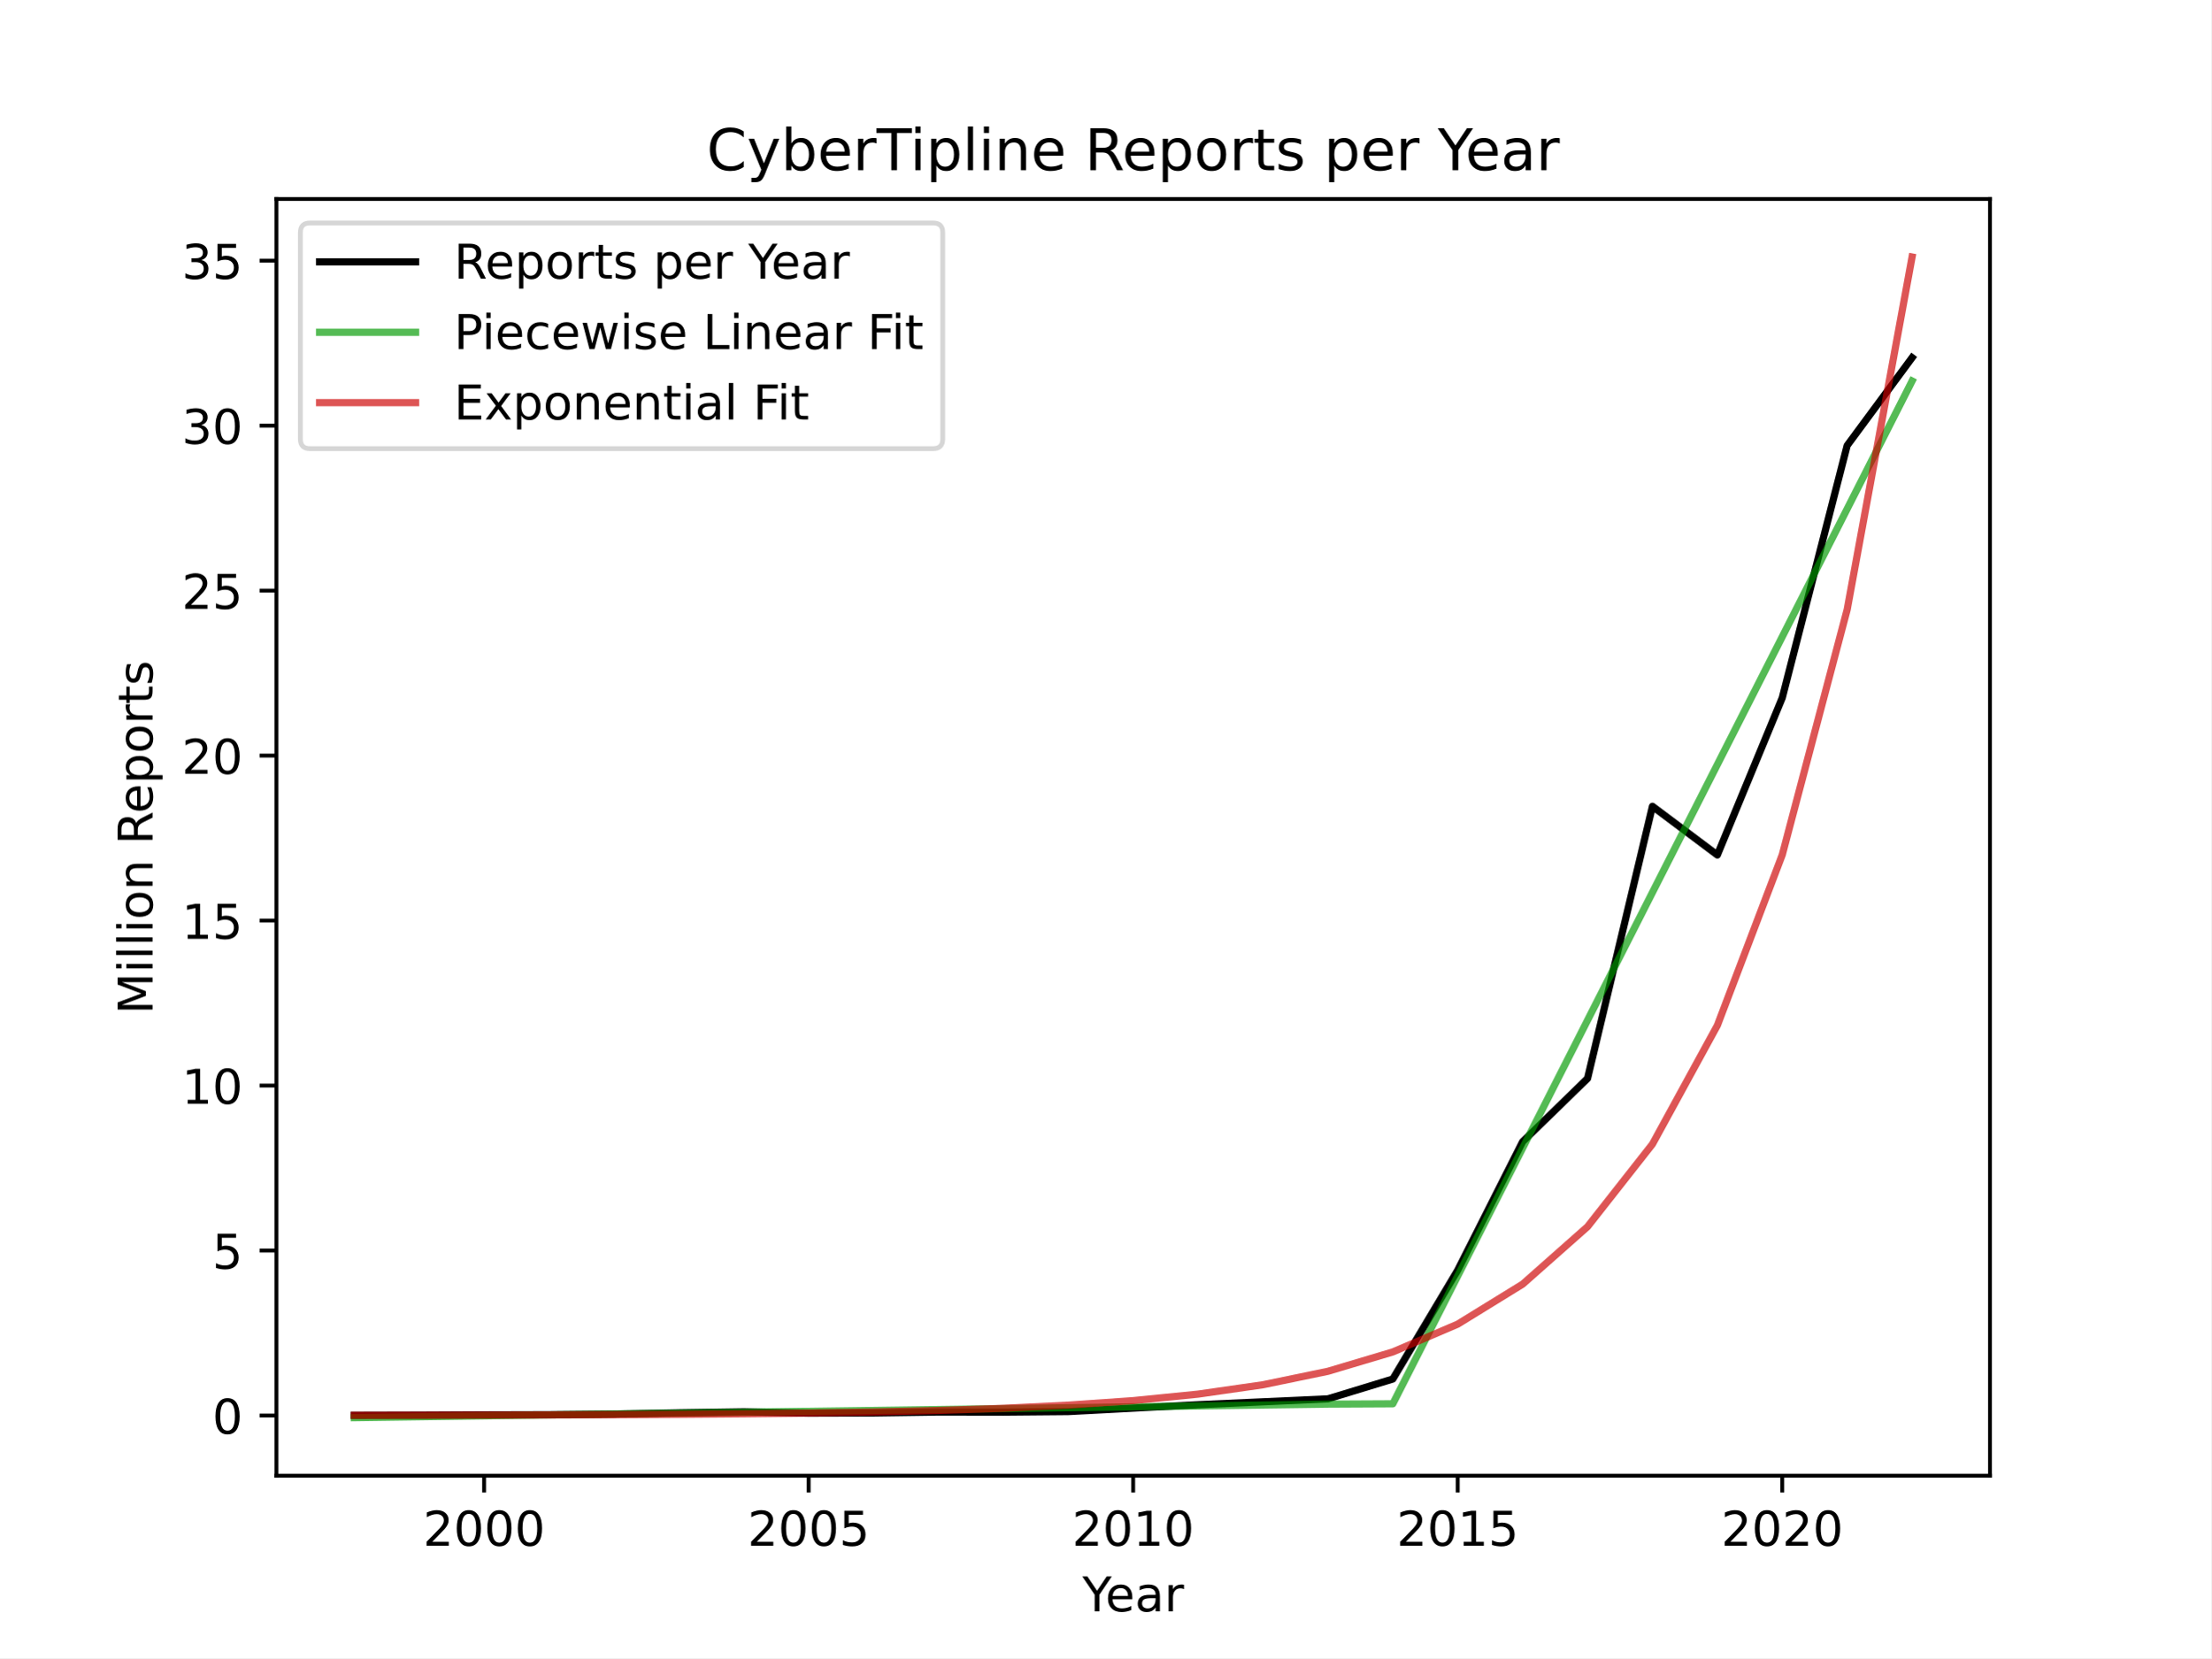
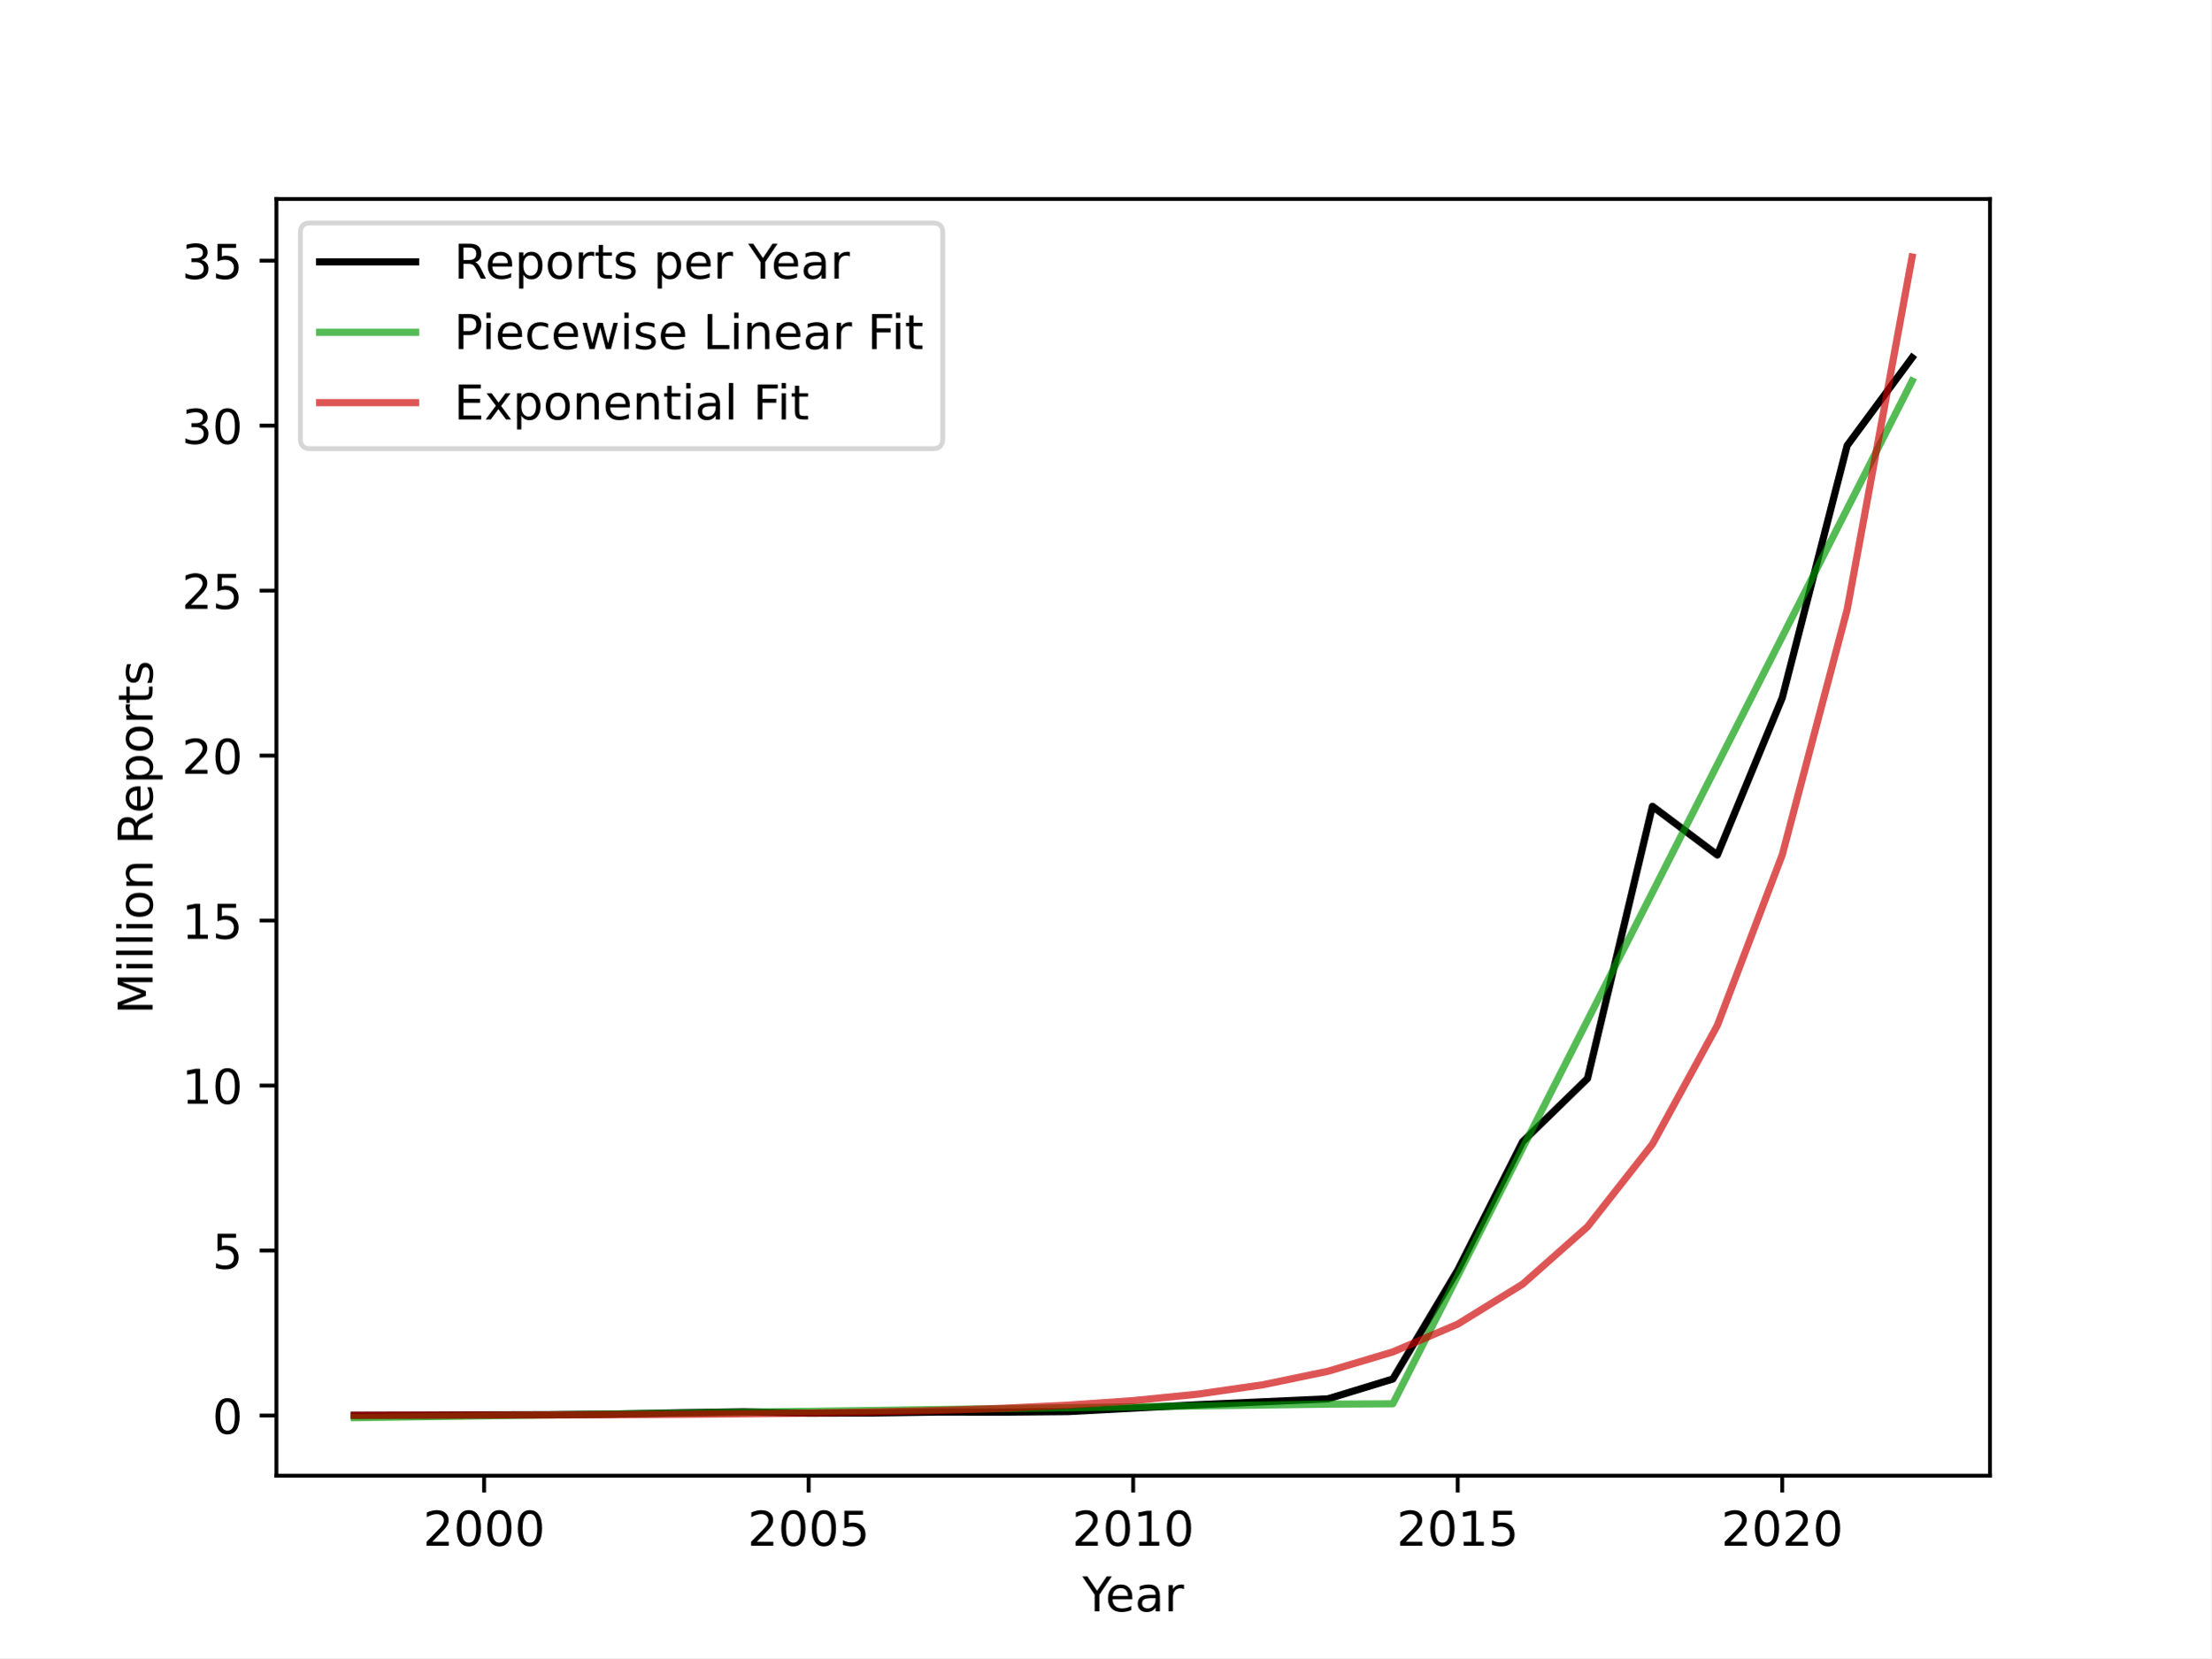
<svg xmlns="http://www.w3.org/2000/svg" xmlns:xlink="http://www.w3.org/1999/xlink" width="460.8pt" height="345.6pt" viewBox="0 0 460.8 345.6" version="1.1">
  <defs>
    <style type="text/css">*{stroke-linejoin: round; stroke-linecap: butt}</style>
  </defs>
  <g id="figure_1">
    <g id="patch_1">
      <path d="M 0 345.6  L 460.8 345.6  L 460.8 0  L 0 0  z " style="fill: #ffffff" />
    </g>
    <g id="axes_1">
      <g id="patch_2">
        <path d="M 57.6 307.584  L 414.72 307.584  L 414.72 41.472  L 57.6 41.472  z " style="fill: #ffffff" />
      </g>
      <g id="matplotlib.axis_1">
        <g id="xtick_1">
          <g id="line2d_1">
            <defs>
-               <path id="m3e3ec9ad27" d="M 0 0  L 0 3.5  " style="stroke: #000000; stroke-width: 0.8" />
-             </defs>
-             <g>
-               <use xlink:href="#m3e3ec9ad27" x="100.887" y="307.584" style="stroke: #000000; stroke-width: 0.8" />
+               <path id="m4aaada21a8" d="M 0 0  L 0 3.5  " style="stroke: #000000; stroke-width: 0.8" />
+             </defs>
+             <g>
+               <use xlink:href="#m4aaada21a8" x="100.887" y="307.584" style="stroke: #000000; stroke-width: 0.8" />
            </g>
          </g>
          <g id="text_1">
            <g transform="translate(88.16227 322.1824) scale(0.1 -0.1)">
              <defs>
                <path id="DejaVuSans-32" d="M 1228 531  L 3431 531  L 3431 0  L 469 0  L 469 531  Q 828 903 1448 1529  Q 2069 2156 2228 2338  Q 2531 2678 2651 2914  Q 2772 3150 2772 3378  Q 2772 3750 2511 3984  Q 2250 4219 1831 4219  Q 1534 4219 1204 4116  Q 875 4013 500 3803  L 500 4441  Q 881 4594 1212 4672  Q 1544 4750 1819 4750  Q 2544 4750 2975 4387  Q 3406 4025 3406 3419  Q 3406 3131 3298 2873  Q 3191 2616 2906 2266  Q 2828 2175 2409 1742  Q 1991 1309 1228 531  z " transform="scale(0.015625)" />
                <path id="DejaVuSans-30" d="M 2034 4250  Q 1547 4250 1301 3770  Q 1056 3291 1056 2328  Q 1056 1369 1301 889  Q 1547 409 2034 409  Q 2525 409 2770 889  Q 3016 1369 3016 2328  Q 3016 3291 2770 3770  Q 2525 4250 2034 4250  z M 2034 4750  Q 2819 4750 3233 4129  Q 3647 3509 3647 2328  Q 3647 1150 3233 529  Q 2819 -91 2034 -91  Q 1250 -91 836 529  Q 422 1150 422 2328  Q 422 3509 836 4129  Q 1250 4750 2034 4750  z " transform="scale(0.015625)" />
              </defs>
              <use xlink:href="#DejaVuSans-32" />
              <use xlink:href="#DejaVuSans-30" x="63.623" />
              <use xlink:href="#DejaVuSans-30" x="127.246" />
              <use xlink:href="#DejaVuSans-30" x="190.869" />
            </g>
          </g>
        </g>
        <g id="xtick_2">
          <g id="line2d_2">
            <g>
-               <use xlink:href="#m3e3ec9ad27" x="168.524" y="307.584" style="stroke: #000000; stroke-width: 0.8" />
+               <use xlink:href="#m4aaada21a8" x="168.524" y="307.584" style="stroke: #000000; stroke-width: 0.8" />
            </g>
          </g>
          <g id="text_2">
            <g transform="translate(155.7986 322.1824) scale(0.1 -0.1)">
              <defs>
                <path id="DejaVuSans-35" d="M 691 4666  L 3169 4666  L 3169 4134  L 1269 4134  L 1269 2991  Q 1406 3038 1543 3061  Q 1681 3084 1819 3084  Q 2600 3084 3056 2656  Q 3513 2228 3513 1497  Q 3513 744 3044 326  Q 2575 -91 1722 -91  Q 1428 -91 1123 -41  Q 819 9 494 109  L 494 744  Q 775 591 1075 516  Q 1375 441 1709 441  Q 2250 441 2565 725  Q 2881 1009 2881 1497  Q 2881 1984 2565 2268  Q 2250 2553 1709 2553  Q 1456 2553 1204 2497  Q 953 2441 691 2322  L 691 4666  z " transform="scale(0.015625)" />
              </defs>
              <use xlink:href="#DejaVuSans-32" />
              <use xlink:href="#DejaVuSans-30" x="63.623" />
              <use xlink:href="#DejaVuSans-30" x="127.246" />
              <use xlink:href="#DejaVuSans-35" x="190.869" />
            </g>
          </g>
        </g>
        <g id="xtick_3">
          <g id="line2d_3">
            <g>
-               <use xlink:href="#m3e3ec9ad27" x="236.16" y="307.584" style="stroke: #000000; stroke-width: 0.8" />
+               <use xlink:href="#m4aaada21a8" x="236.16" y="307.584" style="stroke: #000000; stroke-width: 0.8" />
            </g>
          </g>
          <g id="text_3">
            <g transform="translate(223.435 322.1824) scale(0.1 -0.1)">
              <defs>
                <path id="DejaVuSans-31" d="M 794 531  L 1825 531  L 1825 4091  L 703 3866  L 703 4441  L 1819 4666  L 2450 4666  L 2450 531  L 3481 531  L 3481 0  L 794 0  L 794 531  z " transform="scale(0.015625)" />
              </defs>
              <use xlink:href="#DejaVuSans-32" />
              <use xlink:href="#DejaVuSans-30" x="63.623" />
              <use xlink:href="#DejaVuSans-31" x="127.246" />
              <use xlink:href="#DejaVuSans-30" x="190.869" />
            </g>
          </g>
        </g>
        <g id="xtick_4">
          <g id="line2d_4">
            <g>
-               <use xlink:href="#m3e3ec9ad27" x="303.796" y="307.584" style="stroke: #000000; stroke-width: 0.8" />
+               <use xlink:href="#m4aaada21a8" x="303.796" y="307.584" style="stroke: #000000; stroke-width: 0.8" />
            </g>
          </g>
          <g id="text_4">
            <g transform="translate(291.0714 322.1824) scale(0.1 -0.1)">
              <use xlink:href="#DejaVuSans-32" />
              <use xlink:href="#DejaVuSans-30" x="63.623" />
              <use xlink:href="#DejaVuSans-31" x="127.246" />
              <use xlink:href="#DejaVuSans-35" x="190.869" />
            </g>
          </g>
        </g>
        <g id="xtick_5">
          <g id="line2d_5">
            <g>
-               <use xlink:href="#m3e3ec9ad27" x="371.433" y="307.584" style="stroke: #000000; stroke-width: 0.8" />
+               <use xlink:href="#m4aaada21a8" x="371.433" y="307.584" style="stroke: #000000; stroke-width: 0.8" />
            </g>
          </g>
          <g id="text_5">
            <g transform="translate(358.7077 322.1824) scale(0.1 -0.1)">
              <use xlink:href="#DejaVuSans-32" />
              <use xlink:href="#DejaVuSans-30" x="63.623" />
              <use xlink:href="#DejaVuSans-32" x="127.246" />
              <use xlink:href="#DejaVuSans-30" x="190.869" />
            </g>
          </g>
        </g>
        <g id="text_6">
          <g transform="translate(225.5725 335.8606) scale(0.1 -0.1)">
            <defs>
              <path id="DejaVuSans-59" d="M -13 4666  L 666 4666  L 1959 2747  L 3244 4666  L 3922 4666  L 2272 2222  L 2272 0  L 1638 0  L 1638 2222  L -13 4666  z " transform="scale(0.015625)" />
              <path id="DejaVuSans-65" d="M 3597 1894  L 3597 1613  L 953 1613  Q 991 1019 1311 708  Q 1631 397 2203 397  Q 2534 397 2845 478  Q 3156 559 3463 722  L 3463 178  Q 3153 47 2828 -22  Q 2503 -91 2169 -91  Q 1331 -91 842 396  Q 353 884 353 1716  Q 353 2575 817 3079  Q 1281 3584 2069 3584  Q 2775 3584 3186 3129  Q 3597 2675 3597 1894  z M 3022 2063  Q 3016 2534 2758 2815  Q 2500 3097 2075 3097  Q 1594 3097 1305 2825  Q 1016 2553 972 2059  L 3022 2063  z " transform="scale(0.015625)" />
              <path id="DejaVuSans-61" d="M 2194 1759  Q 1497 1759 1228 1600  Q 959 1441 959 1056  Q 959 750 1161 570  Q 1363 391 1709 391  Q 2188 391 2477 730  Q 2766 1069 2766 1631  L 2766 1759  L 2194 1759  z M 3341 1997  L 3341 0  L 2766 0  L 2766 531  Q 2569 213 2275 61  Q 1981 -91 1556 -91  Q 1019 -91 701 211  Q 384 513 384 1019  Q 384 1609 779 1909  Q 1175 2209 1959 2209  L 2766 2209  L 2766 2266  Q 2766 2663 2505 2880  Q 2244 3097 1772 3097  Q 1472 3097 1187 3025  Q 903 2953 641 2809  L 641 3341  Q 956 3463 1253 3523  Q 1550 3584 1831 3584  Q 2591 3584 2966 3190  Q 3341 2797 3341 1997  z " transform="scale(0.015625)" />
              <path id="DejaVuSans-72" d="M 2631 2963  Q 2534 3019 2420 3045  Q 2306 3072 2169 3072  Q 1681 3072 1420 2755  Q 1159 2438 1159 1844  L 1159 0  L 581 0  L 581 3500  L 1159 3500  L 1159 2956  Q 1341 3275 1631 3429  Q 1922 3584 2338 3584  Q 2397 3584 2469 3576  Q 2541 3569 2628 3553  L 2631 2963  z " transform="scale(0.015625)" />
            </defs>
            <use xlink:href="#DejaVuSans-59" />
            <use xlink:href="#DejaVuSans-65" x="47.834" />
            <use xlink:href="#DejaVuSans-61" x="109.357" />
            <use xlink:href="#DejaVuSans-72" x="170.637" />
          </g>
        </g>
      </g>
      <g id="matplotlib.axis_2">
        <g id="ytick_1">
          <g id="line2d_6">
            <defs>
-               <path id="m08750e9b01" d="M 0 0  L -3.5 0  " style="stroke: #000000; stroke-width: 0.8" />
-             </defs>
-             <g>
-               <use xlink:href="#m08750e9b01" x="57.6" y="295.042" style="stroke: #000000; stroke-width: 0.8" />
+               <path id="mf6e0b2b1e9" d="M 0 0  L -3.5 0  " style="stroke: #000000; stroke-width: 0.8" />
+             </defs>
+             <g>
+               <use xlink:href="#mf6e0b2b1e9" x="57.6" y="295.042" style="stroke: #000000; stroke-width: 0.8" />
            </g>
          </g>
          <g id="text_7">
            <g transform="translate(44.2375 298.8408) scale(0.1 -0.1)">
              <use xlink:href="#DejaVuSans-30" />
            </g>
          </g>
        </g>
        <g id="ytick_2">
          <g id="line2d_7">
            <g>
-               <use xlink:href="#m08750e9b01" x="57.6" y="260.653" style="stroke: #000000; stroke-width: 0.8" />
+               <use xlink:href="#mf6e0b2b1e9" x="57.6" y="260.653" style="stroke: #000000; stroke-width: 0.8" />
            </g>
          </g>
          <g id="text_8">
            <g transform="translate(44.2375 264.4519) scale(0.1 -0.1)">
              <use xlink:href="#DejaVuSans-35" />
            </g>
          </g>
        </g>
        <g id="ytick_3">
          <g id="line2d_8">
            <g>
-               <use xlink:href="#m08750e9b01" x="57.6" y="226.264" style="stroke: #000000; stroke-width: 0.8" />
+               <use xlink:href="#mf6e0b2b1e9" x="57.6" y="226.264" style="stroke: #000000; stroke-width: 0.8" />
            </g>
          </g>
          <g id="text_9">
            <g transform="translate(37.875 230.0631) scale(0.1 -0.1)">
              <use xlink:href="#DejaVuSans-31" />
              <use xlink:href="#DejaVuSans-30" x="63.623" />
            </g>
          </g>
        </g>
        <g id="ytick_4">
          <g id="line2d_9">
            <g>
-               <use xlink:href="#m08750e9b01" x="57.6" y="191.875" style="stroke: #000000; stroke-width: 0.8" />
+               <use xlink:href="#mf6e0b2b1e9" x="57.6" y="191.875" style="stroke: #000000; stroke-width: 0.8" />
            </g>
          </g>
          <g id="text_10">
            <g transform="translate(37.875 195.6742) scale(0.1 -0.1)">
              <use xlink:href="#DejaVuSans-31" />
              <use xlink:href="#DejaVuSans-35" x="63.623" />
            </g>
          </g>
        </g>
        <g id="ytick_5">
          <g id="line2d_10">
            <g>
-               <use xlink:href="#m08750e9b01" x="57.6" y="157.486" style="stroke: #000000; stroke-width: 0.8" />
+               <use xlink:href="#mf6e0b2b1e9" x="57.6" y="157.486" style="stroke: #000000; stroke-width: 0.8" />
            </g>
          </g>
          <g id="text_11">
            <g transform="translate(37.875 161.2854) scale(0.1 -0.1)">
              <use xlink:href="#DejaVuSans-32" />
              <use xlink:href="#DejaVuSans-30" x="63.623" />
            </g>
          </g>
        </g>
        <g id="ytick_6">
          <g id="line2d_11">
            <g>
-               <use xlink:href="#m08750e9b01" x="57.6" y="123.097" style="stroke: #000000; stroke-width: 0.8" />
+               <use xlink:href="#mf6e0b2b1e9" x="57.6" y="123.097" style="stroke: #000000; stroke-width: 0.8" />
            </g>
          </g>
          <g id="text_12">
            <g transform="translate(37.875 126.8965) scale(0.1 -0.1)">
              <use xlink:href="#DejaVuSans-32" />
              <use xlink:href="#DejaVuSans-35" x="63.623" />
            </g>
          </g>
        </g>
        <g id="ytick_7">
          <g id="line2d_12">
            <g>
-               <use xlink:href="#m08750e9b01" x="57.6" y="88.708" style="stroke: #000000; stroke-width: 0.8" />
+               <use xlink:href="#mf6e0b2b1e9" x="57.6" y="88.708" style="stroke: #000000; stroke-width: 0.8" />
            </g>
          </g>
          <g id="text_13">
            <g transform="translate(37.875 92.50765) scale(0.1 -0.1)">
              <defs>
                <path id="DejaVuSans-33" d="M 2597 2516  Q 3050 2419 3304 2112  Q 3559 1806 3559 1356  Q 3559 666 3084 287  Q 2609 -91 1734 -91  Q 1441 -91 1130 -33  Q 819 25 488 141  L 488 750  Q 750 597 1062 519  Q 1375 441 1716 441  Q 2309 441 2620 675  Q 2931 909 2931 1356  Q 2931 1769 2642 2001  Q 2353 2234 1838 2234  L 1294 2234  L 1294 2753  L 1863 2753  Q 2328 2753 2575 2939  Q 2822 3125 2822 3475  Q 2822 3834 2567 4026  Q 2313 4219 1838 4219  Q 1578 4219 1281 4162  Q 984 4106 628 3988  L 628 4550  Q 988 4650 1302 4700  Q 1616 4750 1894 4750  Q 2613 4750 3031 4423  Q 3450 4097 3450 3541  Q 3450 3153 3228 2886  Q 3006 2619 2597 2516  z " transform="scale(0.015625)" />
              </defs>
              <use xlink:href="#DejaVuSans-33" />
              <use xlink:href="#DejaVuSans-30" x="63.623" />
            </g>
          </g>
        </g>
        <g id="ytick_8">
          <g id="line2d_13">
            <g>
-               <use xlink:href="#m08750e9b01" x="57.6" y="54.32" style="stroke: #000000; stroke-width: 0.8" />
+               <use xlink:href="#mf6e0b2b1e9" x="57.6" y="54.32" style="stroke: #000000; stroke-width: 0.8" />
            </g>
          </g>
          <g id="text_14">
            <g transform="translate(37.875 58.11881) scale(0.1 -0.1)">
              <use xlink:href="#DejaVuSans-33" />
              <use xlink:href="#DejaVuSans-35" x="63.623" />
            </g>
          </g>
        </g>
        <g id="text_15">
          <g transform="translate(31.79531 211.3952) rotate(-90) scale(0.1 -0.1)">
            <defs>
              <path id="DejaVuSans-4d" d="M 628 4666  L 1569 4666  L 2759 1491  L 3956 4666  L 4897 4666  L 4897 0  L 4281 0  L 4281 4097  L 3078 897  L 2444 897  L 1241 4097  L 1241 0  L 628 0  L 628 4666  z " transform="scale(0.015625)" />
              <path id="DejaVuSans-69" d="M 603 3500  L 1178 3500  L 1178 0  L 603 0  L 603 3500  z M 603 4863  L 1178 4863  L 1178 4134  L 603 4134  L 603 4863  z " transform="scale(0.015625)" />
              <path id="DejaVuSans-6c" d="M 603 4863  L 1178 4863  L 1178 0  L 603 0  L 603 4863  z " transform="scale(0.015625)" />
              <path id="DejaVuSans-6f" d="M 1959 3097  Q 1497 3097 1228 2736  Q 959 2375 959 1747  Q 959 1119 1226 758  Q 1494 397 1959 397  Q 2419 397 2687 759  Q 2956 1122 2956 1747  Q 2956 2369 2687 2733  Q 2419 3097 1959 3097  z M 1959 3584  Q 2709 3584 3137 3096  Q 3566 2609 3566 1747  Q 3566 888 3137 398  Q 2709 -91 1959 -91  Q 1206 -91 779 398  Q 353 888 353 1747  Q 353 2609 779 3096  Q 1206 3584 1959 3584  z " transform="scale(0.015625)" />
              <path id="DejaVuSans-6e" d="M 3513 2113  L 3513 0  L 2938 0  L 2938 2094  Q 2938 2591 2744 2837  Q 2550 3084 2163 3084  Q 1697 3084 1428 2787  Q 1159 2491 1159 1978  L 1159 0  L 581 0  L 581 3500  L 1159 3500  L 1159 2956  Q 1366 3272 1645 3428  Q 1925 3584 2291 3584  Q 2894 3584 3203 3211  Q 3513 2838 3513 2113  z " transform="scale(0.015625)" />
              <path id="DejaVuSans-20" transform="scale(0.015625)" />
              <path id="DejaVuSans-52" d="M 2841 2188  Q 3044 2119 3236 1894  Q 3428 1669 3622 1275  L 4263 0  L 3584 0  L 2988 1197  Q 2756 1666 2539 1819  Q 2322 1972 1947 1972  L 1259 1972  L 1259 0  L 628 0  L 628 4666  L 2053 4666  Q 2853 4666 3247 4331  Q 3641 3997 3641 3322  Q 3641 2881 3436 2590  Q 3231 2300 2841 2188  z M 1259 4147  L 1259 2491  L 2053 2491  Q 2509 2491 2742 2702  Q 2975 2913 2975 3322  Q 2975 3731 2742 3939  Q 2509 4147 2053 4147  L 1259 4147  z " transform="scale(0.015625)" />
              <path id="DejaVuSans-70" d="M 1159 525  L 1159 -1331  L 581 -1331  L 581 3500  L 1159 3500  L 1159 2969  Q 1341 3281 1617 3432  Q 1894 3584 2278 3584  Q 2916 3584 3314 3078  Q 3713 2572 3713 1747  Q 3713 922 3314 415  Q 2916 -91 2278 -91  Q 1894 -91 1617 61  Q 1341 213 1159 525  z M 3116 1747  Q 3116 2381 2855 2742  Q 2594 3103 2138 3103  Q 1681 3103 1420 2742  Q 1159 2381 1159 1747  Q 1159 1113 1420 752  Q 1681 391 2138 391  Q 2594 391 2855 752  Q 3116 1113 3116 1747  z " transform="scale(0.015625)" />
              <path id="DejaVuSans-74" d="M 1172 4494  L 1172 3500  L 2356 3500  L 2356 3053  L 1172 3053  L 1172 1153  Q 1172 725 1289 603  Q 1406 481 1766 481  L 2356 481  L 2356 0  L 1766 0  Q 1100 0 847 248  Q 594 497 594 1153  L 594 3053  L 172 3053  L 172 3500  L 594 3500  L 594 4494  L 1172 4494  z " transform="scale(0.015625)" />
              <path id="DejaVuSans-73" d="M 2834 3397  L 2834 2853  Q 2591 2978 2328 3040  Q 2066 3103 1784 3103  Q 1356 3103 1142 2972  Q 928 2841 928 2578  Q 928 2378 1081 2264  Q 1234 2150 1697 2047  L 1894 2003  Q 2506 1872 2764 1633  Q 3022 1394 3022 966  Q 3022 478 2636 193  Q 2250 -91 1575 -91  Q 1294 -91 989 -36  Q 684 19 347 128  L 347 722  Q 666 556 975 473  Q 1284 391 1588 391  Q 1994 391 2212 530  Q 2431 669 2431 922  Q 2431 1156 2273 1281  Q 2116 1406 1581 1522  L 1381 1569  Q 847 1681 609 1914  Q 372 2147 372 2553  Q 372 3047 722 3315  Q 1072 3584 1716 3584  Q 2034 3584 2315 3537  Q 2597 3491 2834 3397  z " transform="scale(0.015625)" />
            </defs>
            <use xlink:href="#DejaVuSans-4d" />
            <use xlink:href="#DejaVuSans-69" x="86.279" />
            <use xlink:href="#DejaVuSans-6c" x="114.062" />
            <use xlink:href="#DejaVuSans-6c" x="141.846" />
            <use xlink:href="#DejaVuSans-69" x="169.629" />
            <use xlink:href="#DejaVuSans-6f" x="197.412" />
            <use xlink:href="#DejaVuSans-6e" x="258.594" />
            <use xlink:href="#DejaVuSans-20" x="321.973" />
            <use xlink:href="#DejaVuSans-52" x="353.76" />
            <use xlink:href="#DejaVuSans-65" x="418.742" />
            <use xlink:href="#DejaVuSans-70" x="480.266" />
            <use xlink:href="#DejaVuSans-6f" x="543.742" />
            <use xlink:href="#DejaVuSans-72" x="604.924" />
            <use xlink:href="#DejaVuSans-74" x="646.037" />
            <use xlink:href="#DejaVuSans-73" x="685.246" />
          </g>
        </g>
      </g>
      <g id="line2d_14">
-         <path d="M 398.487 74.547  L 384.96 92.851  L 371.433 145.443  L 357.905 178.206  L 344.378 168.061  L 330.851 224.787  L 317.324 237.97  L 303.796 264.754  L 290.269 287.434  L 276.742 291.566  L 263.215 292.183  L 249.687 292.797  L 236.16 293.505  L 222.633 294.219  L 209.105 294.34  L 195.578 294.318  L 182.051 294.515  L 168.524 294.555  L 154.996 294.271  L 141.469 294.478  L 127.942 294.745  L 114.415 294.873  L 100.887 294.909  L 87.36 294.975  L 73.833 295.01  " clip-path="url(#pb29e39245e)" style="fill: none; stroke: #000000; stroke-width: 1.5; stroke-linecap: square" />
+         <path d="M 398.487 74.547  L 384.96 92.851  L 371.433 145.443  L 357.905 178.206  L 344.378 168.061  L 330.851 224.787  L 317.324 237.97  L 303.796 264.754  L 290.269 287.434  L 276.742 291.566  L 263.215 292.183  L 249.687 292.797  L 236.16 293.505  L 222.633 294.219  L 209.105 294.34  L 195.578 294.318  L 182.051 294.515  L 168.524 294.555  L 154.996 294.271  L 141.469 294.478  L 127.942 294.745  L 114.415 294.873  L 100.887 294.909  L 87.36 294.975  L 73.833 295.01  " clip-path="url(#p4cc904f390)" style="fill: none; stroke: #000000; stroke-width: 1.5; stroke-linecap: square" />
      </g>
      <g id="line2d_15">
-         <path d="M 398.487 79.413  L 384.96 106.061  L 371.433 132.709  L 357.905 159.358  L 344.378 186.006  L 330.851 212.654  L 317.324 239.302  L 303.796 265.951  L 290.269 292.599  L 276.742 292.669  L 263.215 292.857  L 249.687 293.045  L 236.16 293.233  L 222.633 293.421  L 209.105 293.609  L 195.578 293.797  L 182.051 293.985  L 168.524 294.173  L 154.996 294.361  L 141.469 294.548  L 127.942 294.736  L 114.415 294.924  L 100.887 295.112  L 87.36 295.3  L 73.833 295.488  " clip-path="url(#pb29e39245e)" style="fill: none; stroke: #009900; stroke-opacity: 0.667; stroke-width: 1.5; stroke-linecap: square" />
+         <path d="M 398.487 79.413  L 384.96 106.061  L 371.433 132.709  L 357.905 159.358  L 344.378 186.006  L 330.851 212.654  L 317.324 239.302  L 303.796 265.951  L 290.269 292.599  L 276.742 292.669  L 263.215 292.857  L 249.687 293.045  L 236.16 293.233  L 222.633 293.421  L 209.105 293.609  L 195.578 293.797  L 182.051 293.985  L 168.524 294.173  L 154.996 294.361  L 141.469 294.548  L 127.942 294.736  L 114.415 294.924  L 100.887 295.112  L 87.36 295.3  L 73.833 295.488  " clip-path="url(#p4cc904f390)" style="fill: none; stroke: #009900; stroke-opacity: 0.667; stroke-width: 1.5; stroke-linecap: square" />
      </g>
      <g id="line2d_16">
-         <path d="M 398.487 53.568  L 384.96 127.044  L 371.433 178.163  L 357.905 213.727  L 344.378 238.47  L 330.851 255.683  L 317.324 267.659  L 303.796 275.991  L 290.269 281.788  L 276.742 285.821  L 263.215 288.627  L 249.687 290.578  L 236.16 291.937  L 222.633 292.881  L 209.105 293.539  L 195.578 293.996  L 182.051 294.314  L 168.524 294.535  L 154.996 294.689  L 141.469 294.797  L 127.942 294.871  L 114.415 294.923  L 100.887 294.959  L 87.36 294.984  L 73.833 295.002  " clip-path="url(#pb29e39245e)" style="fill: none; stroke: #cc0000; stroke-opacity: 0.667; stroke-width: 1.5; stroke-linecap: square" />
+         <path d="M 398.487 53.568  L 384.96 127.044  L 371.433 178.163  L 357.905 213.727  L 344.378 238.47  L 330.851 255.683  L 317.324 267.659  L 303.796 275.991  L 290.269 281.788  L 276.742 285.821  L 263.215 288.627  L 249.687 290.578  L 236.16 291.937  L 222.633 292.881  L 209.105 293.539  L 195.578 293.996  L 182.051 294.314  L 168.524 294.535  L 154.996 294.689  L 141.469 294.797  L 127.942 294.871  L 114.415 294.923  L 100.887 294.959  L 87.36 294.984  L 73.833 295.002  " clip-path="url(#p4cc904f390)" style="fill: none; stroke: #cc0000; stroke-opacity: 0.667; stroke-width: 1.5; stroke-linecap: square" />
      </g>
      <g id="patch_3">
        <path d="M 57.6 307.584  L 57.6 41.472  " style="fill: none; stroke: #000000; stroke-width: 0.8; stroke-linejoin: miter; stroke-linecap: square" />
      </g>
      <g id="patch_4">
        <path d="M 414.72 307.584  L 414.72 41.472  " style="fill: none; stroke: #000000; stroke-width: 0.8; stroke-linejoin: miter; stroke-linecap: square" />
      </g>
      <g id="patch_5">
        <path d="M 57.6 307.584  L 414.72 307.584  " style="fill: none; stroke: #000000; stroke-width: 0.8; stroke-linejoin: miter; stroke-linecap: square" />
      </g>
      <g id="patch_6">
        <path d="M 57.6 41.472  L 414.72 41.472  " style="fill: none; stroke: #000000; stroke-width: 0.8; stroke-linejoin: miter; stroke-linecap: square" />
-       </g>
-       <g id="text_16">
-         <g transform="translate(147.2616 35.472) scale(0.12 -0.12)">
-           <defs>
-             <path id="DejaVuSans-43" d="M 4122 4306  L 4122 3641  Q 3803 3938 3442 4084  Q 3081 4231 2675 4231  Q 1875 4231 1450 3742  Q 1025 3253 1025 2328  Q 1025 1406 1450 917  Q 1875 428 2675 428  Q 3081 428 3442 575  Q 3803 722 4122 1019  L 4122 359  Q 3791 134 3420 21  Q 3050 -91 2638 -91  Q 1578 -91 968 557  Q 359 1206 359 2328  Q 359 3453 968 4101  Q 1578 4750 2638 4750  Q 3056 4750 3426 4639  Q 3797 4528 4122 4306  z " transform="scale(0.015625)" />
-             <path id="DejaVuSans-79" d="M 2059 -325  Q 1816 -950 1584 -1140  Q 1353 -1331 966 -1331  L 506 -1331  L 506 -850  L 844 -850  Q 1081 -850 1212 -737  Q 1344 -625 1503 -206  L 1606 56  L 191 3500  L 800 3500  L 1894 763  L 2988 3500  L 3597 3500  L 2059 -325  z " transform="scale(0.015625)" />
-             <path id="DejaVuSans-62" d="M 3116 1747  Q 3116 2381 2855 2742  Q 2594 3103 2138 3103  Q 1681 3103 1420 2742  Q 1159 2381 1159 1747  Q 1159 1113 1420 752  Q 1681 391 2138 391  Q 2594 391 2855 752  Q 3116 1113 3116 1747  z M 1159 2969  Q 1341 3281 1617 3432  Q 1894 3584 2278 3584  Q 2916 3584 3314 3078  Q 3713 2572 3713 1747  Q 3713 922 3314 415  Q 2916 -91 2278 -91  Q 1894 -91 1617 61  Q 1341 213 1159 525  L 1159 0  L 581 0  L 581 4863  L 1159 4863  L 1159 2969  z " transform="scale(0.015625)" />
-             <path id="DejaVuSans-54" d="M -19 4666  L 3928 4666  L 3928 4134  L 2272 4134  L 2272 0  L 1638 0  L 1638 4134  L -19 4134  L -19 4666  z " transform="scale(0.015625)" />
-           </defs>
-           <use xlink:href="#DejaVuSans-43" />
-           <use xlink:href="#DejaVuSans-79" x="69.824" />
-           <use xlink:href="#DejaVuSans-62" x="129.004" />
-           <use xlink:href="#DejaVuSans-65" x="192.48" />
-           <use xlink:href="#DejaVuSans-72" x="254.004" />
-           <use xlink:href="#DejaVuSans-54" x="295.117" />
-           <use xlink:href="#DejaVuSans-69" x="353.076" />
-           <use xlink:href="#DejaVuSans-70" x="380.859" />
-           <use xlink:href="#DejaVuSans-6c" x="444.336" />
-           <use xlink:href="#DejaVuSans-69" x="472.119" />
-           <use xlink:href="#DejaVuSans-6e" x="499.902" />
-           <use xlink:href="#DejaVuSans-65" x="563.281" />
-           <use xlink:href="#DejaVuSans-20" x="624.805" />
-           <use xlink:href="#DejaVuSans-52" x="656.592" />
-           <use xlink:href="#DejaVuSans-65" x="721.574" />
-           <use xlink:href="#DejaVuSans-70" x="783.098" />
-           <use xlink:href="#DejaVuSans-6f" x="846.574" />
-           <use xlink:href="#DejaVuSans-72" x="907.756" />
-           <use xlink:href="#DejaVuSans-74" x="948.869" />
-           <use xlink:href="#DejaVuSans-73" x="988.078" />
-           <use xlink:href="#DejaVuSans-20" x="1040.178" />
-           <use xlink:href="#DejaVuSans-70" x="1071.965" />
-           <use xlink:href="#DejaVuSans-65" x="1135.441" />
-           <use xlink:href="#DejaVuSans-72" x="1196.965" />
-           <use xlink:href="#DejaVuSans-20" x="1238.078" />
-           <use xlink:href="#DejaVuSans-59" x="1269.865" />
-           <use xlink:href="#DejaVuSans-65" x="1317.699" />
-           <use xlink:href="#DejaVuSans-61" x="1379.223" />
-           <use xlink:href="#DejaVuSans-72" x="1440.502" />
-         </g>
      </g>
      <g id="legend_1">
        <g id="patch_7">
          <path d="M 64.6 93.506  L 194.467 93.506  Q 196.467 93.506 196.467 91.506  L 196.467 48.472  Q 196.467 46.472 194.467 46.472  L 64.6 46.472  Q 62.6 46.472 62.6 48.472  L 62.6 91.506  Q 62.6 93.506 64.6 93.506  z " style="fill: #ffffff; opacity: 0.8; stroke: #cccccc; stroke-linejoin: miter" />
        </g>
        <g id="line2d_17">
          <path d="M 66.6 54.57  L 76.6 54.57  L 86.6 54.57  " style="fill: none; stroke: #000000; stroke-width: 1.5; stroke-linecap: square" />
        </g>
-         <g id="text_17">
+         <g id="text_16">
          <g transform="translate(94.6 58.07044) scale(0.1 -0.1)">
            <use xlink:href="#DejaVuSans-52" />
            <use xlink:href="#DejaVuSans-65" x="64.982" />
            <use xlink:href="#DejaVuSans-70" x="126.506" />
            <use xlink:href="#DejaVuSans-6f" x="189.982" />
            <use xlink:href="#DejaVuSans-72" x="251.164" />
            <use xlink:href="#DejaVuSans-74" x="292.277" />
            <use xlink:href="#DejaVuSans-73" x="331.486" />
            <use xlink:href="#DejaVuSans-20" x="383.586" />
            <use xlink:href="#DejaVuSans-70" x="415.373" />
            <use xlink:href="#DejaVuSans-65" x="478.85" />
            <use xlink:href="#DejaVuSans-72" x="540.373" />
            <use xlink:href="#DejaVuSans-20" x="581.486" />
            <use xlink:href="#DejaVuSans-59" x="613.273" />
            <use xlink:href="#DejaVuSans-65" x="661.107" />
            <use xlink:href="#DejaVuSans-61" x="722.631" />
            <use xlink:href="#DejaVuSans-72" x="783.91" />
          </g>
        </g>
        <g id="line2d_18">
          <path d="M 66.6 69.249  L 76.6 69.249  L 86.6 69.249  " style="fill: none; stroke: #009900; stroke-opacity: 0.667; stroke-width: 1.5; stroke-linecap: square" />
        </g>
-         <g id="text_18">
+         <g id="text_17">
          <g transform="translate(94.6 72.74856) scale(0.1 -0.1)">
            <defs>
              <path id="DejaVuSans-50" d="M 1259 4147  L 1259 2394  L 2053 2394  Q 2494 2394 2734 2622  Q 2975 2850 2975 3272  Q 2975 3691 2734 3919  Q 2494 4147 2053 4147  L 1259 4147  z M 628 4666  L 2053 4666  Q 2838 4666 3239 4311  Q 3641 3956 3641 3272  Q 3641 2581 3239 2228  Q 2838 1875 2053 1875  L 1259 1875  L 1259 0  L 628 0  L 628 4666  z " transform="scale(0.015625)" />
              <path id="DejaVuSans-63" d="M 3122 3366  L 3122 2828  Q 2878 2963 2633 3030  Q 2388 3097 2138 3097  Q 1578 3097 1268 2742  Q 959 2388 959 1747  Q 959 1106 1268 751  Q 1578 397 2138 397  Q 2388 397 2633 464  Q 2878 531 3122 666  L 3122 134  Q 2881 22 2623 -34  Q 2366 -91 2075 -91  Q 1284 -91 818 406  Q 353 903 353 1747  Q 353 2603 823 3093  Q 1294 3584 2113 3584  Q 2378 3584 2631 3529  Q 2884 3475 3122 3366  z " transform="scale(0.015625)" />
              <path id="DejaVuSans-77" d="M 269 3500  L 844 3500  L 1563 769  L 2278 3500  L 2956 3500  L 3675 769  L 4391 3500  L 4966 3500  L 4050 0  L 3372 0  L 2619 2869  L 1863 0  L 1184 0  L 269 3500  z " transform="scale(0.015625)" />
              <path id="DejaVuSans-4c" d="M 628 4666  L 1259 4666  L 1259 531  L 3531 531  L 3531 0  L 628 0  L 628 4666  z " transform="scale(0.015625)" />
              <path id="DejaVuSans-46" d="M 628 4666  L 3309 4666  L 3309 4134  L 1259 4134  L 1259 2759  L 3109 2759  L 3109 2228  L 1259 2228  L 1259 0  L 628 0  L 628 4666  z " transform="scale(0.015625)" />
            </defs>
            <use xlink:href="#DejaVuSans-50" />
            <use xlink:href="#DejaVuSans-69" x="58.053" />
            <use xlink:href="#DejaVuSans-65" x="85.836" />
            <use xlink:href="#DejaVuSans-63" x="147.359" />
            <use xlink:href="#DejaVuSans-65" x="202.34" />
            <use xlink:href="#DejaVuSans-77" x="263.863" />
            <use xlink:href="#DejaVuSans-69" x="345.65" />
            <use xlink:href="#DejaVuSans-73" x="373.434" />
            <use xlink:href="#DejaVuSans-65" x="425.533" />
            <use xlink:href="#DejaVuSans-20" x="487.057" />
            <use xlink:href="#DejaVuSans-4c" x="518.844" />
            <use xlink:href="#DejaVuSans-69" x="574.557" />
            <use xlink:href="#DejaVuSans-6e" x="602.34" />
            <use xlink:href="#DejaVuSans-65" x="665.719" />
            <use xlink:href="#DejaVuSans-61" x="727.242" />
            <use xlink:href="#DejaVuSans-72" x="788.521" />
            <use xlink:href="#DejaVuSans-20" x="829.635" />
            <use xlink:href="#DejaVuSans-46" x="861.422" />
            <use xlink:href="#DejaVuSans-69" x="911.691" />
            <use xlink:href="#DejaVuSans-74" x="939.475" />
          </g>
        </g>
        <g id="line2d_19">
          <path d="M 66.6 83.927  L 76.6 83.927  L 86.6 83.927  " style="fill: none; stroke: #cc0000; stroke-opacity: 0.667; stroke-width: 1.5; stroke-linecap: square" />
        </g>
-         <g id="text_19">
+         <g id="text_18">
          <g transform="translate(94.6 87.42669) scale(0.1 -0.1)">
            <defs>
              <path id="DejaVuSans-45" d="M 628 4666  L 3578 4666  L 3578 4134  L 1259 4134  L 1259 2753  L 3481 2753  L 3481 2222  L 1259 2222  L 1259 531  L 3634 531  L 3634 0  L 628 0  L 628 4666  z " transform="scale(0.015625)" />
              <path id="DejaVuSans-78" d="M 3513 3500  L 2247 1797  L 3578 0  L 2900 0  L 1881 1375  L 863 0  L 184 0  L 1544 1831  L 300 3500  L 978 3500  L 1906 2253  L 2834 3500  L 3513 3500  z " transform="scale(0.015625)" />
            </defs>
            <use xlink:href="#DejaVuSans-45" />
            <use xlink:href="#DejaVuSans-78" x="63.184" />
            <use xlink:href="#DejaVuSans-70" x="122.363" />
            <use xlink:href="#DejaVuSans-6f" x="185.84" />
            <use xlink:href="#DejaVuSans-6e" x="247.021" />
            <use xlink:href="#DejaVuSans-65" x="310.4" />
            <use xlink:href="#DejaVuSans-6e" x="371.924" />
            <use xlink:href="#DejaVuSans-74" x="435.303" />
            <use xlink:href="#DejaVuSans-69" x="474.512" />
            <use xlink:href="#DejaVuSans-61" x="502.295" />
            <use xlink:href="#DejaVuSans-6c" x="563.574" />
            <use xlink:href="#DejaVuSans-20" x="591.357" />
            <use xlink:href="#DejaVuSans-46" x="623.145" />
            <use xlink:href="#DejaVuSans-69" x="673.414" />
            <use xlink:href="#DejaVuSans-74" x="701.197" />
          </g>
        </g>
      </g>
    </g>
  </g>
  <defs>
-     <clipPath id="pb29e39245e">
+     <clipPath id="p4cc904f390">
      <rect x="57.6" y="41.472" width="357.12" height="266.112" />
    </clipPath>
  </defs>
</svg>
